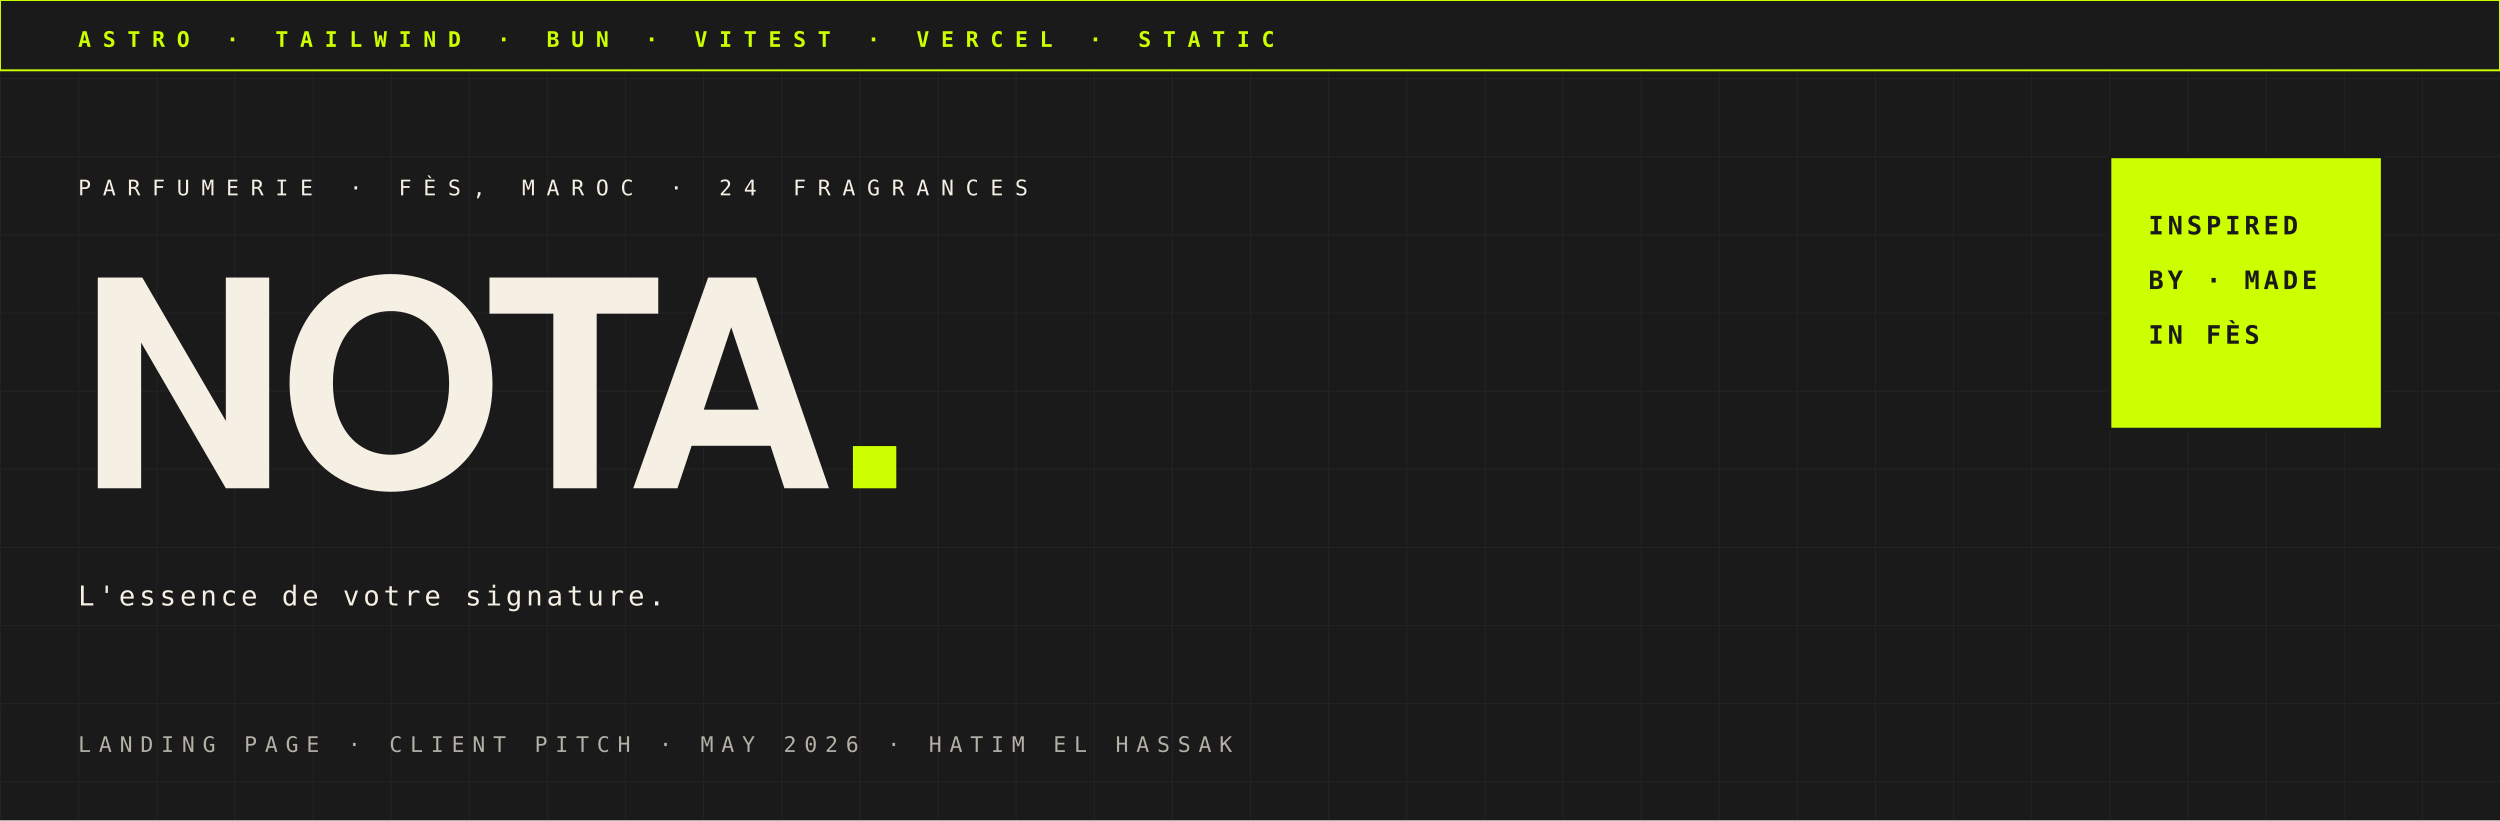
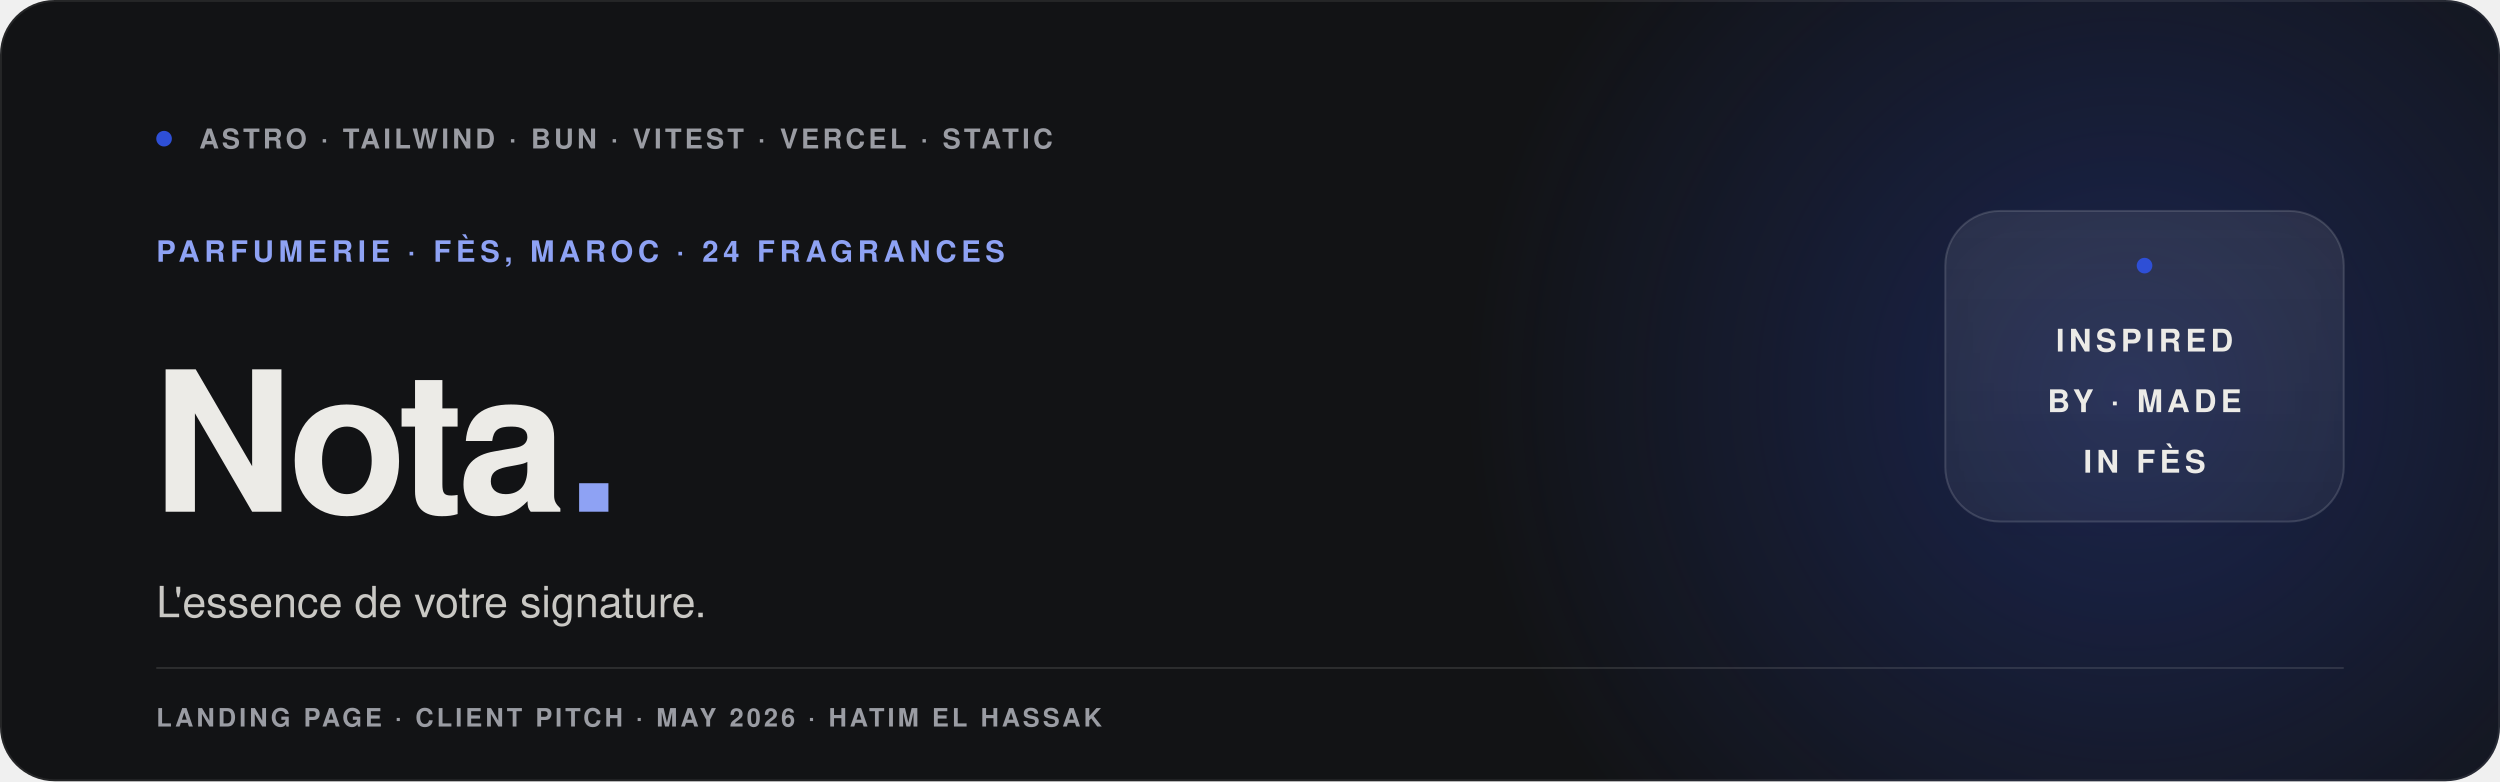
- <svg xmlns="http://www.w3.org/2000/svg" viewBox="0 0 1280 420" width="1280" height="420">
+ <svg xmlns="http://www.w3.org/2000/svg" viewBox="0 0 1280 400" width="1280" height="400" role="img" aria-label="Nota">
  <defs>
-     <pattern id="grid-d" width="40" height="40" patternUnits="userSpaceOnUse">
-       <path d="M40 0H0V40" fill="none" stroke="#F5EFE4" stroke-width="0.5" opacity="0.08" />
-     </pattern>
+     <radialGradient id="glow" gradientUnits="userSpaceOnUse" cx="1090" cy="200" r="340">
+       <stop offset="0" stop-color="#2E4FD6" stop-opacity=".30" />
+       <stop offset="1" stop-color="#2E4FD6" stop-opacity="0" />
+     </radialGradient>
+     <linearGradient id="card" x1="0" y1="0" x2="0" y2="1">
+       <stop offset="0" stop-color="#FFFFFF" stop-opacity=".08" />
+       <stop offset="1" stop-color="#FFFFFF" stop-opacity=".04" />
+     </linearGradient>
+     <filter id="lift" x="-30%" y="-30%" width="160%" height="170%">
+       <feDropShadow dx="0" dy="12" stdDeviation="16" flood-color="#000000" flood-opacity=".45" />
+     </filter>
+     <style>
+       text { font-family: Satoshi,'Helvetica Neue',Helvetica,Arial,'Liberation Sans',sans-serif; }
+     </style>
  </defs>
-   <rect width="1280" height="420" fill="#1A1A1A" />
-   <rect width="1280" height="420" fill="url(#grid-d)" />
-   <rect x="0" y="0" width="1280" height="36" fill="#1A1A1A" stroke="#CCFF00" stroke-width="1" />
-   <text x="40" y="24" font-family="JetBrains Mono, monospace" font-size="11" font-weight="600" letter-spacing="6" fill="#CCFF00">
-     ASTRO · TAILWIND · BUN · VITEST · VERCEL · STATIC
+   <rect width="1280" height="400" rx="28" fill="#121315" />
+   <rect width="1280" height="400" rx="28" fill="url(#glow)" />
+   <rect x="0.5" y="0.5" width="1279" height="399" rx="27.5" fill="none" stroke="#FFFFFF" stroke-opacity=".08" />
+   <circle cx="84" cy="71" r="4" fill="#2E4FD6" />
+   <text x="102" y="76" font-size="14" font-weight="600" letter-spacing="1.68" fill="#9A9CA3">ASTRO · TAILWIND · BUN · VITEST · VERCEL · STATIC</text>
+   <text x="80" y="134" font-size="15" font-weight="700" letter-spacing="2.40" fill="#8EA2F4">PARFUMERIE · FÈS, MAROC · 24 FRAGRANCES</text>
+   <text x="78" y="262" font-size="100.0" font-weight="700" letter-spacing="-3.50" fill="#ECEBE7">Nota<tspan fill="#8EA2F4">.</tspan>
  </text>
-   <text x="40" y="100" font-family="JetBrains Mono, monospace" font-size="11" font-weight="500" letter-spacing="6" fill="#F5EFE4">
-     PARFUMERIE · FÈS, MAROC · 24 FRAGRANCES
-   </text>
-   <text x="40" y="250" font-family="Helvetica Neue, Arial Black, sans-serif" font-size="148" font-weight="900" letter-spacing="-6" fill="#F5EFE4">
-     NOTA<tspan fill="#CCFF00">.</tspan>
-   </text>
-   <text x="40" y="310" font-family="JetBrains Mono, monospace" font-size="14" font-weight="500" letter-spacing="2" fill="#F5EFE4">
-     L'essence de votre signature.
-   </text>
-   <rect x="1080" y="80" width="140" height="140" fill="#CCFF00" stroke="#1A1A1A" stroke-width="2" />
-   <text x="1100" y="120" font-family="JetBrains Mono, monospace" font-size="13" font-weight="700" letter-spacing="2" fill="#1A1A1A">INSPIRED</text>
-   <text x="1100" y="148" font-family="JetBrains Mono, monospace" font-size="13" font-weight="700" letter-spacing="2" fill="#1A1A1A">BY · MADE</text>
-   <text x="1100" y="176" font-family="JetBrains Mono, monospace" font-size="13" font-weight="700" letter-spacing="2" fill="#1A1A1A">IN FÈS</text>
-   <text x="40" y="385" font-family="JetBrains Mono, monospace" font-size="11" font-weight="500" letter-spacing="4" fill="#F5EFE4" opacity="0.7">
-     LANDING PAGE · CLIENT PITCH · MAY 2026 · HATIM EL HASSAK
-   </text>
+   <text x="80" y="316" font-size="22" font-weight="500" fill="#C9C8C4">L'essence de votre signature.</text>
+   <line x1="80" y1="342" x2="1200" y2="342" stroke="#ECEBE7" stroke-opacity=".12" />
+   <text x="80" y="372" font-size="13" font-weight="600" letter-spacing="1.56" fill="#9A9CA3">LANDING PAGE · CLIENT PITCH · MAY 2026 · HATIM EL HASSAK</text>
+   <g filter="url(#lift)">
+     <rect x="996" y="108" width="204" height="159" rx="28" fill="url(#card)" stroke="#FFFFFF" stroke-opacity=".14" />
+   </g>
+   <circle cx="1098" cy="136" r="4" fill="#2E4FD6" />
+   <text x="1098" y="180" text-anchor="middle" font-size="16" font-weight="700" letter-spacing="2.2" fill="#ECEBE7">INSPIRED</text>
+   <text x="1098" y="211" text-anchor="middle" font-size="16" font-weight="700" letter-spacing="2.2" fill="#ECEBE7">BY · MADE</text>
+   <text x="1098" y="242" text-anchor="middle" font-size="16" font-weight="700" letter-spacing="2.2" fill="#ECEBE7">IN FÈS</text>
</svg>
